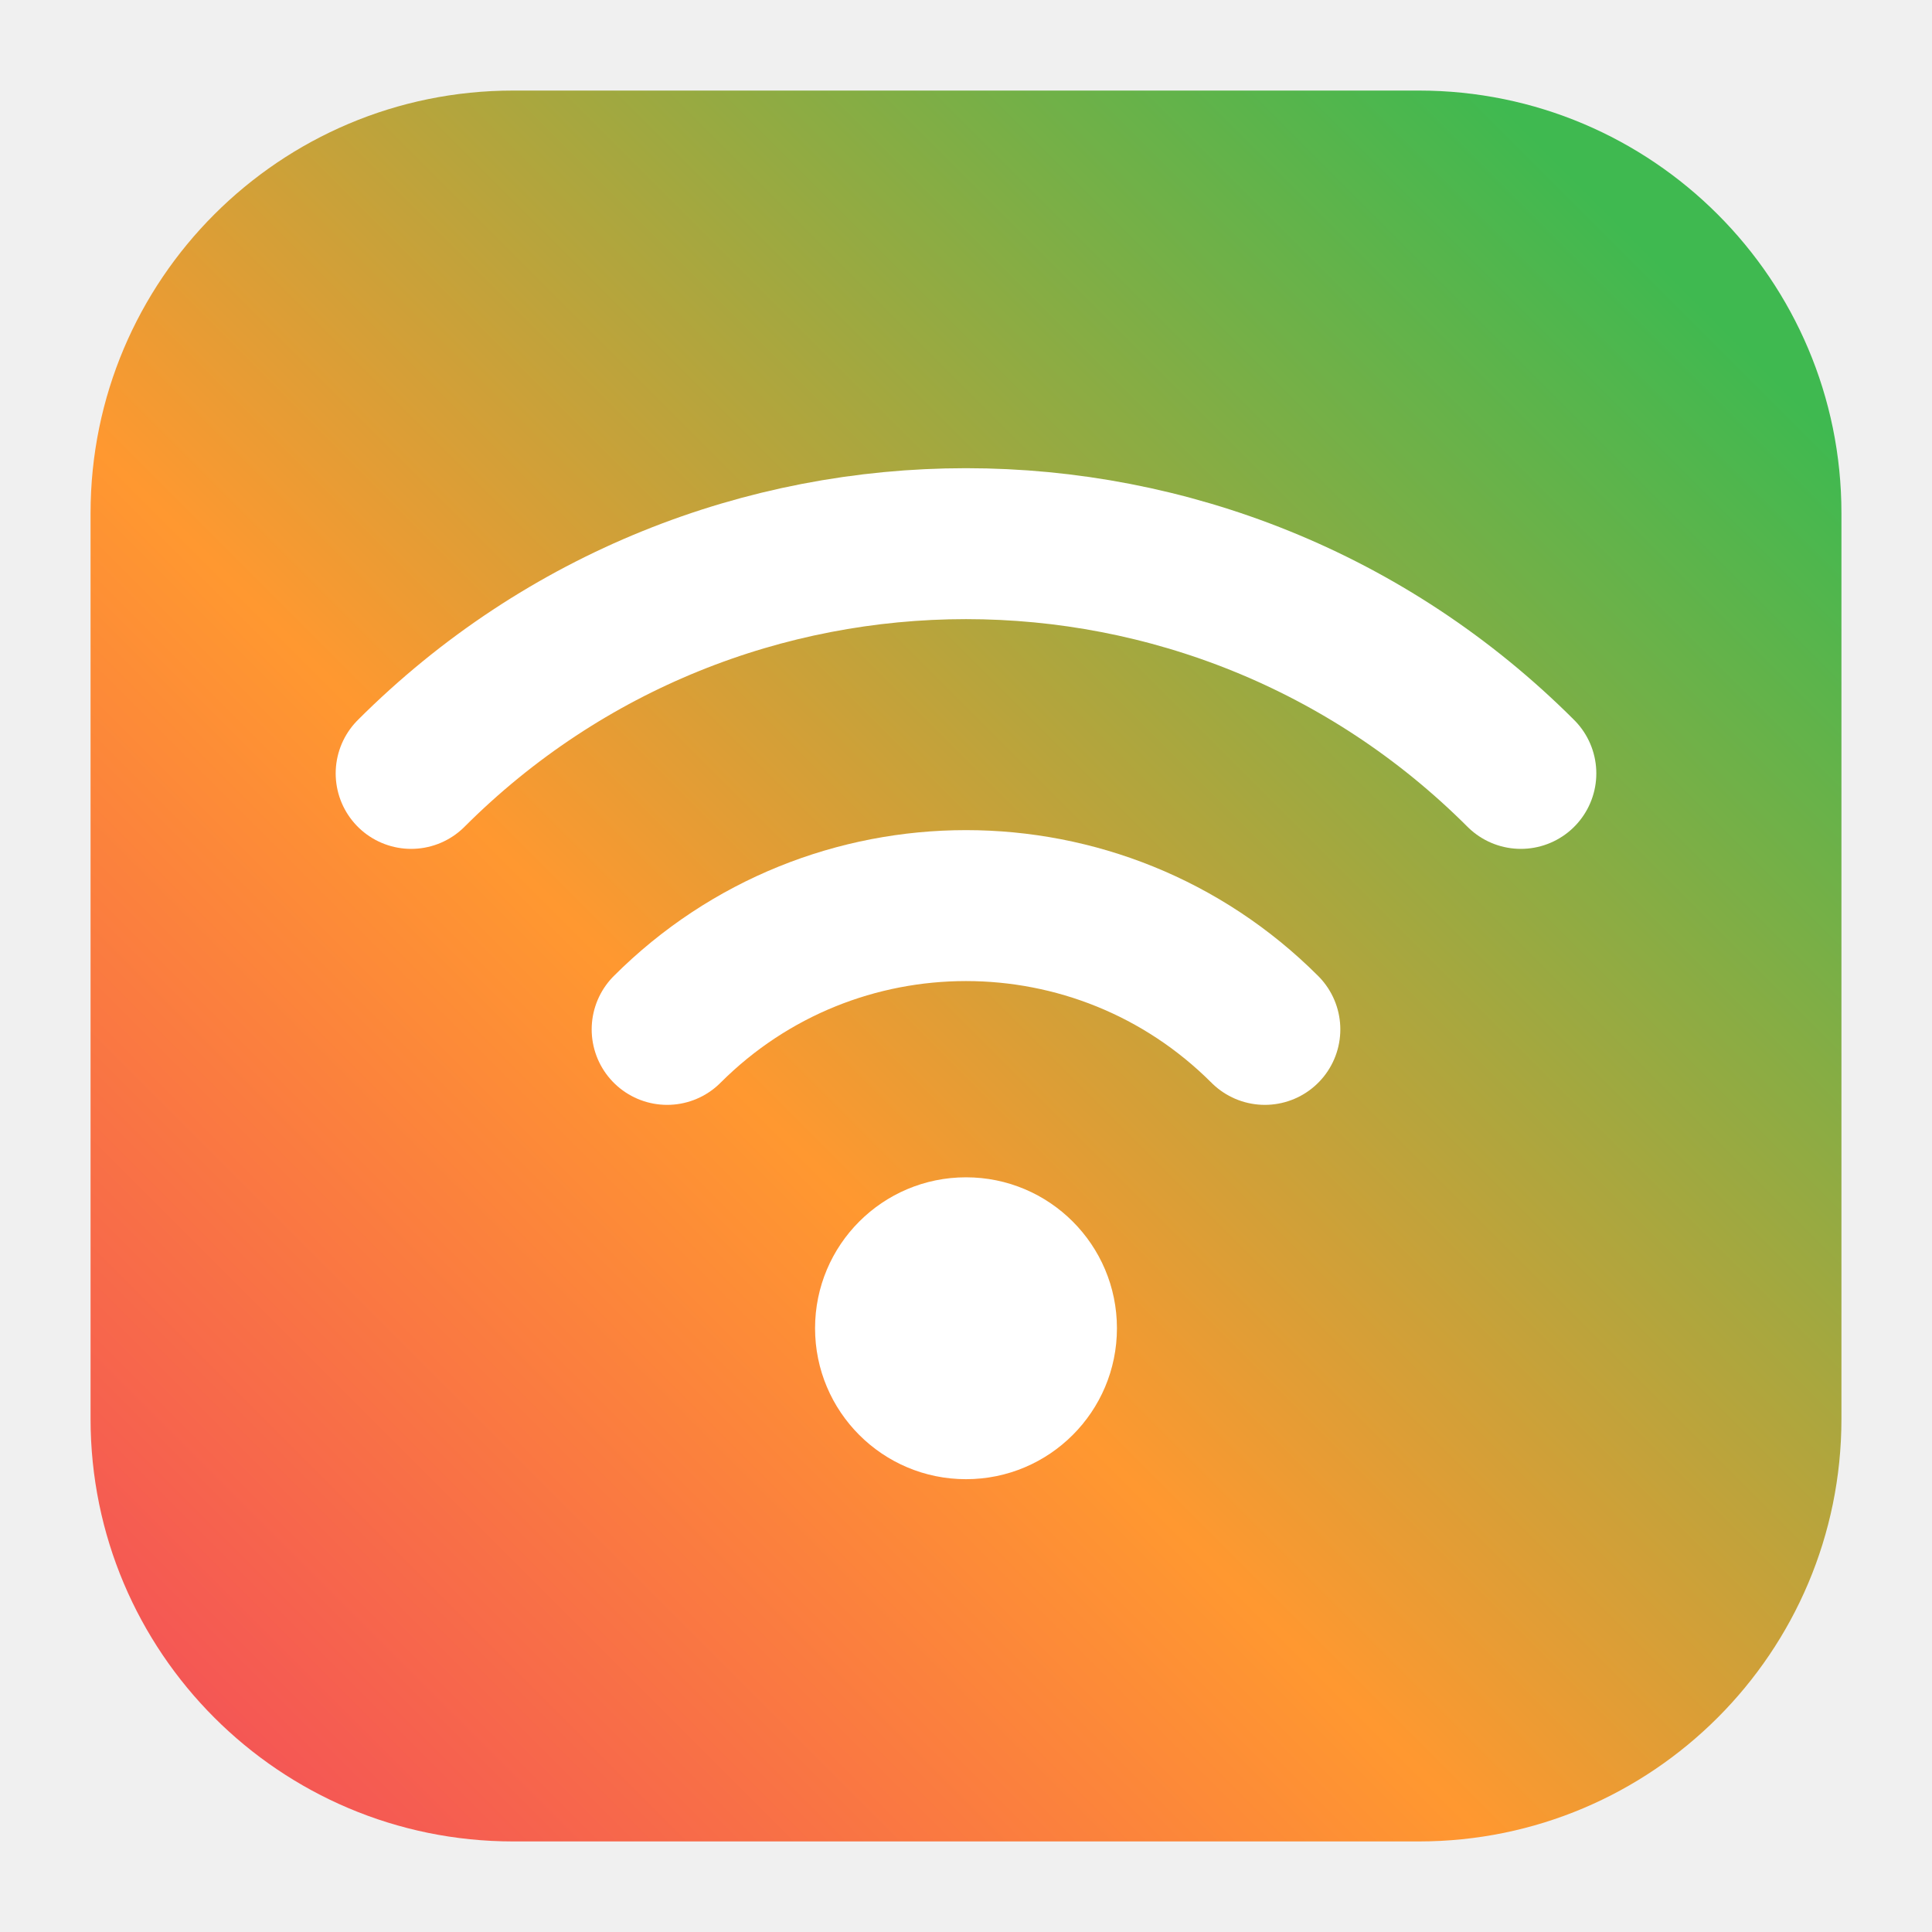
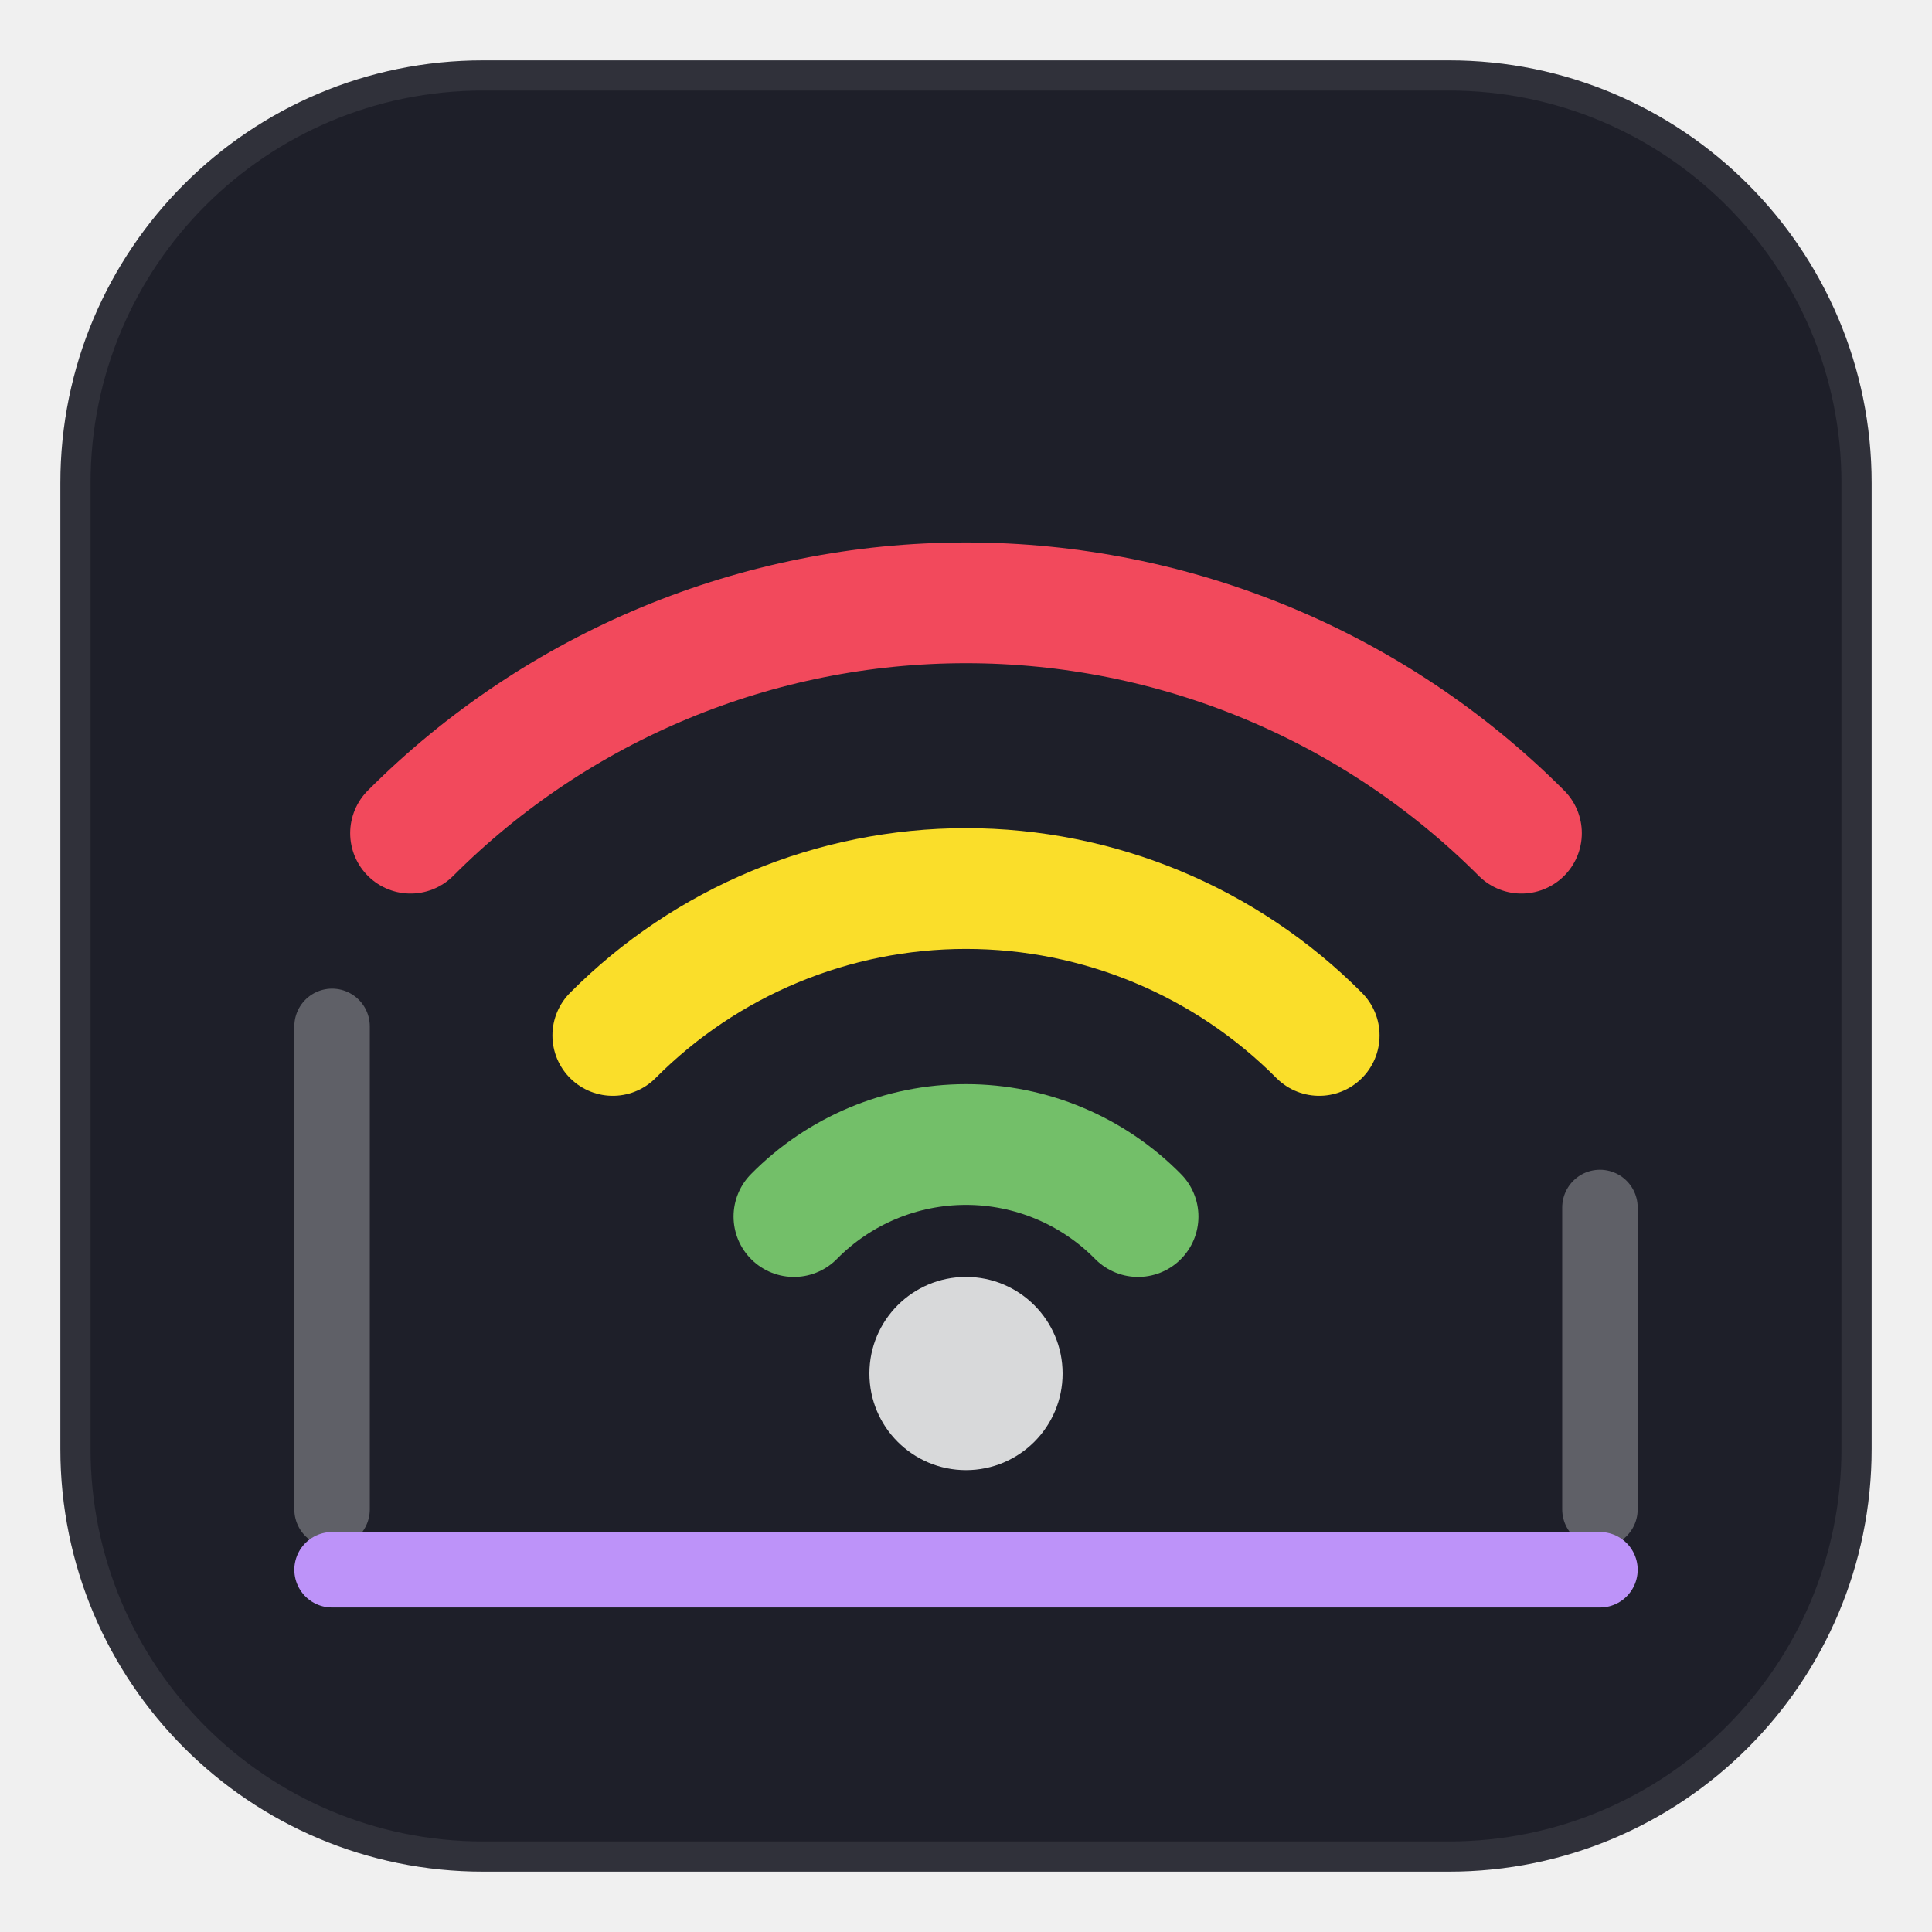
<svg xmlns="http://www.w3.org/2000/svg" viewBox="0 0 64 64" width="64" height="64">
-   <defs>
-     <linearGradient id="coverage" x1="0" y1="1" x2="1" y2="0">
-       <stop offset="0" stop-color="#f2495c" />
-       <stop offset="0.4" stop-color="#ff9830" />
-       <stop offset="0.9" stop-color="#3fb950" />
-     </linearGradient>
-   </defs>
-   <rect x="3" y="3" width="58" height="58" rx="14" fill="url(#coverage)" />
-   <path d="M13.62 25.62 A26 26 0 0 1 50.38 25.62" fill="none" stroke="#ffffff" stroke-width="5" stroke-linecap="round" />
-   <path d="M22.1 34.1 A14 14 0 0 1 41.9 34.1" fill="none" stroke="#ffffff" stroke-width="5" stroke-linecap="round" />
-   <circle cx="32" cy="44" r="5" fill="#ffffff" />
+   <rect x="2" y="2" width="60" height="60" rx="14" fill="#1e1f29" />
+   <rect x="2.5" y="2.5" width="59" height="59" rx="13.5" fill="none" stroke="#ffffff" stroke-opacity="0.08" />
+   <path d="M11 50 V34 M53 50 V40" fill="none" stroke="#d8d9da" stroke-opacity="0.35" stroke-width="2.5" stroke-linecap="round" />
+   <line x1="11" y1="52" x2="53" y2="52" stroke="#bd93f9" stroke-width="2.5" stroke-linecap="round" />
+   <path d="M13.6 27.6 A26 26 0 0 1 50.4 27.6" fill="none" stroke="#f2495c" stroke-width="4" stroke-linecap="round" />
+   <path d="M20.3 34.3 A16.5 16.5 0 0 1 43.7 34.3" fill="none" stroke="#fade2a" stroke-width="4" stroke-linecap="round" />
+   <path d="M26.3 40.3 A8 8 0 0 1 37.7 40.3" fill="none" stroke="#73bf69" stroke-width="4" stroke-linecap="round" />
+   <circle cx="32" cy="45.5" r="3.2" fill="#d8d9da" />
</svg>
